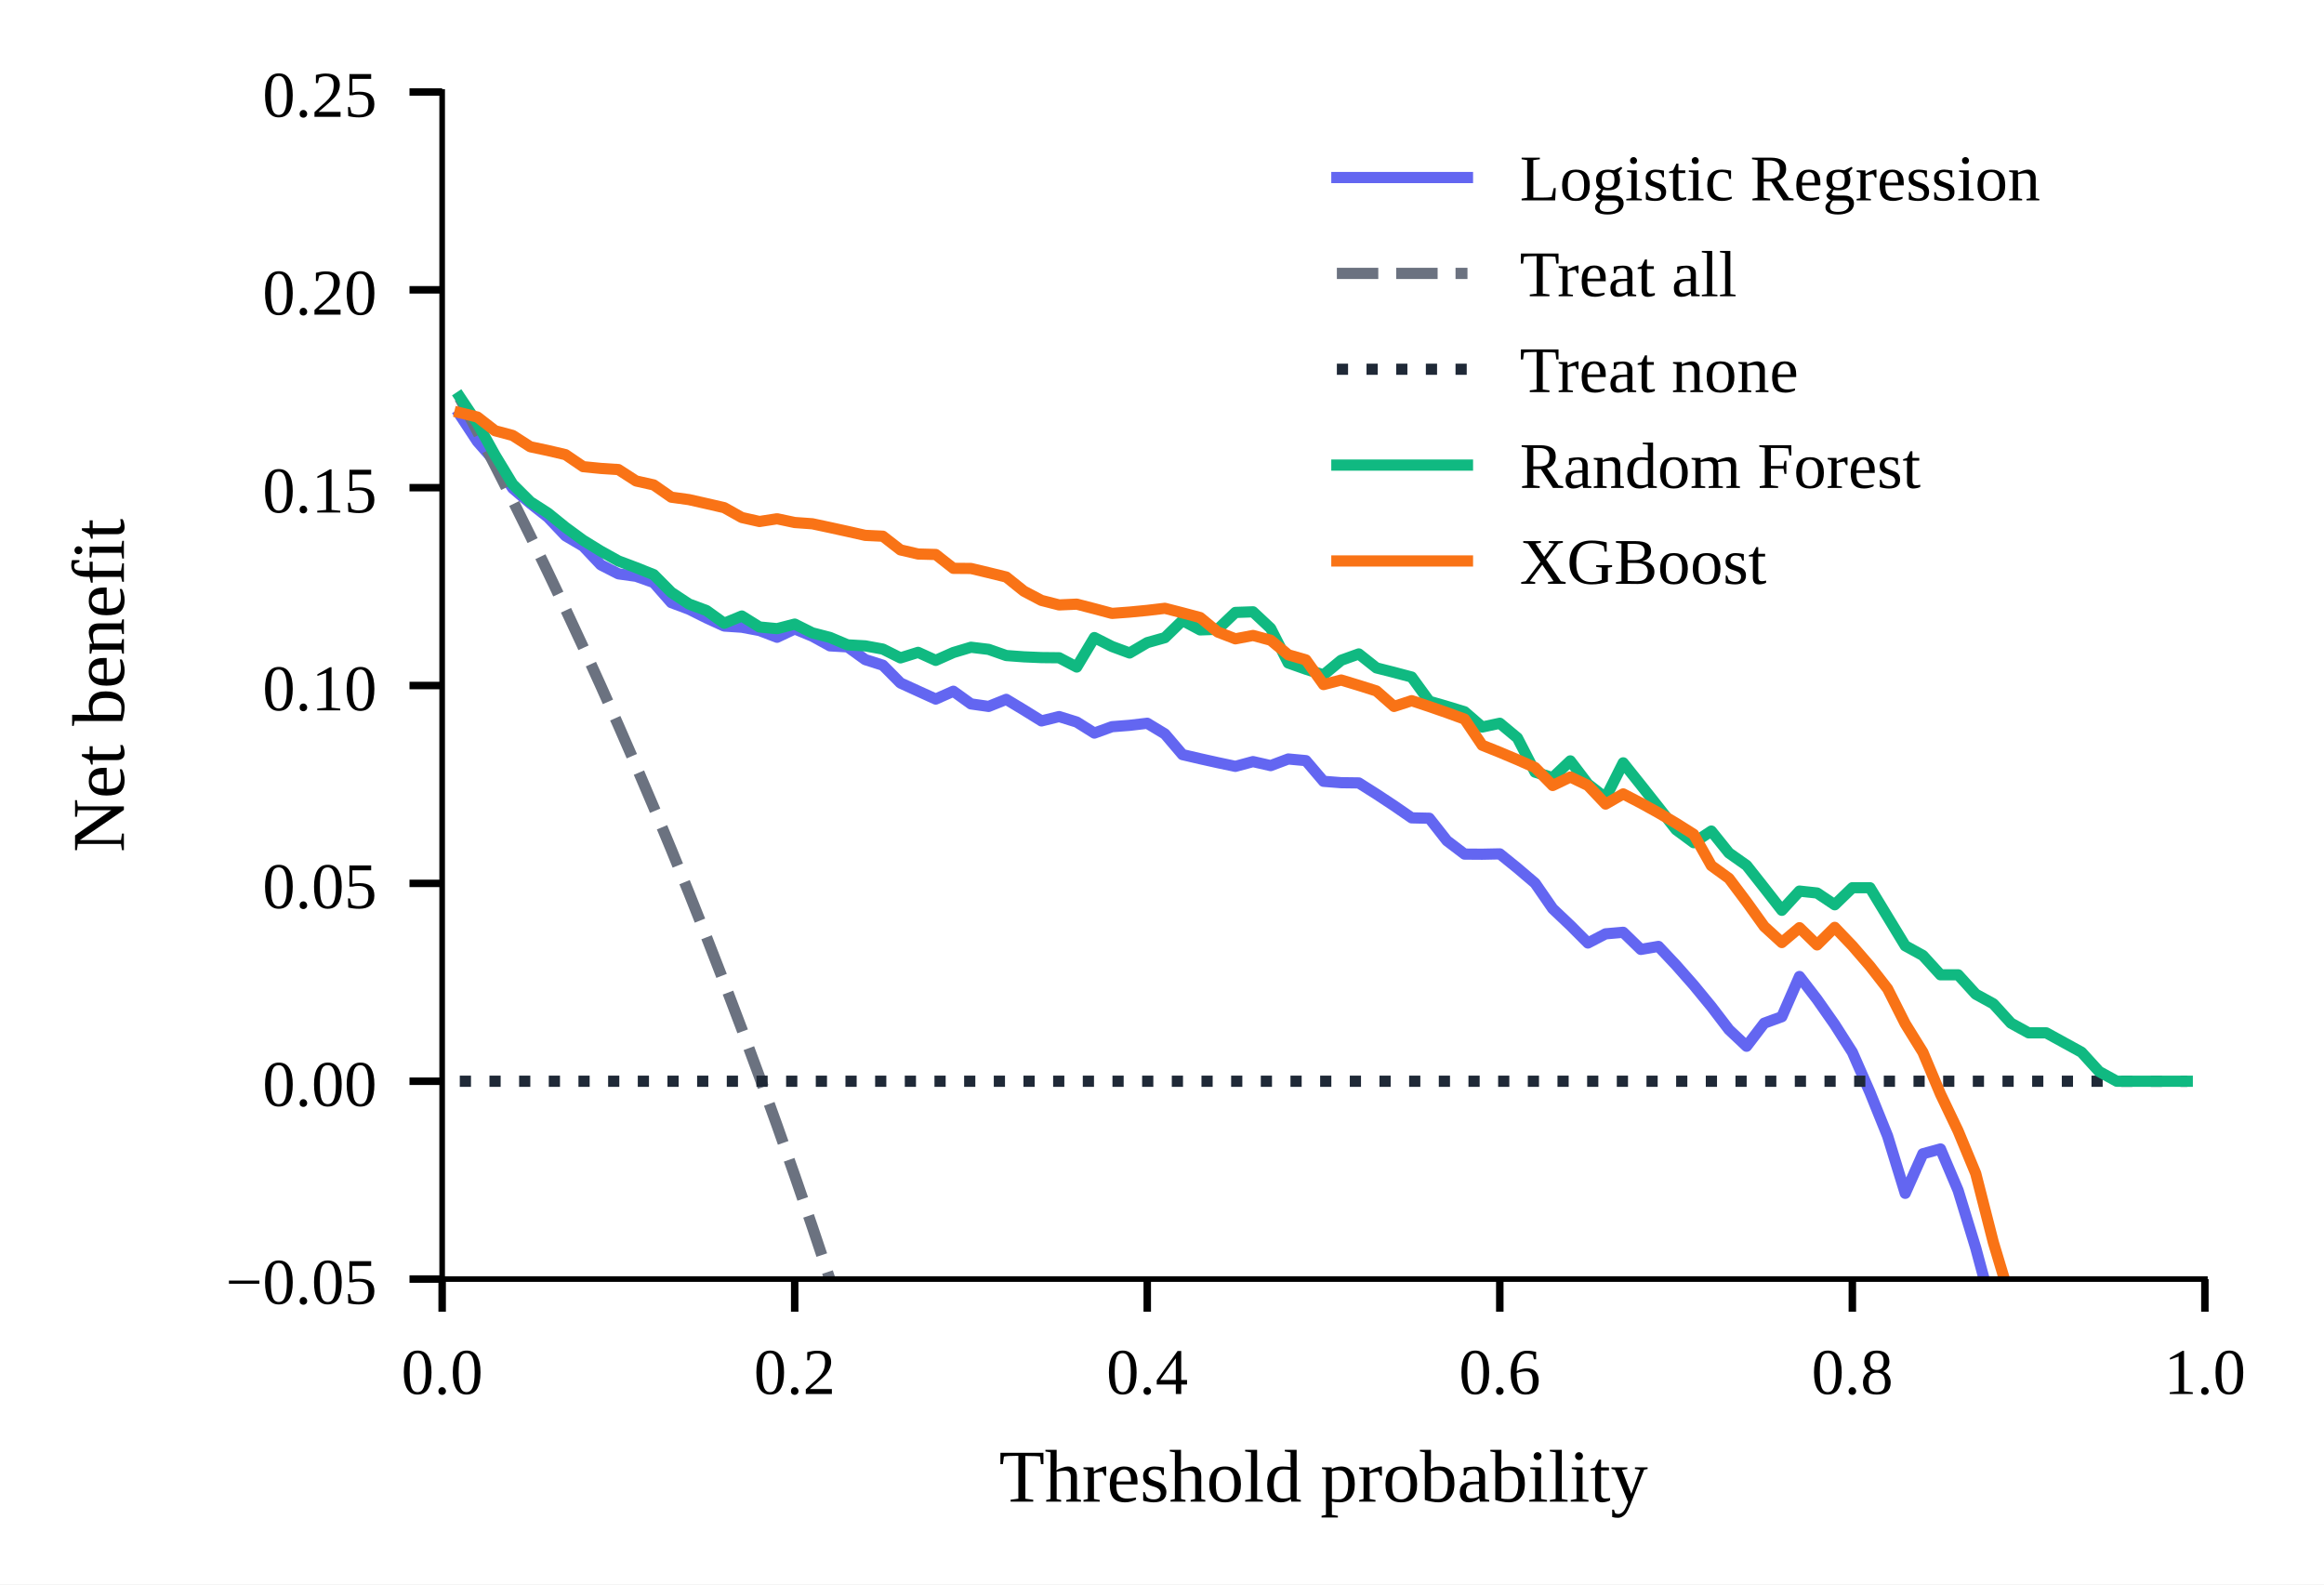
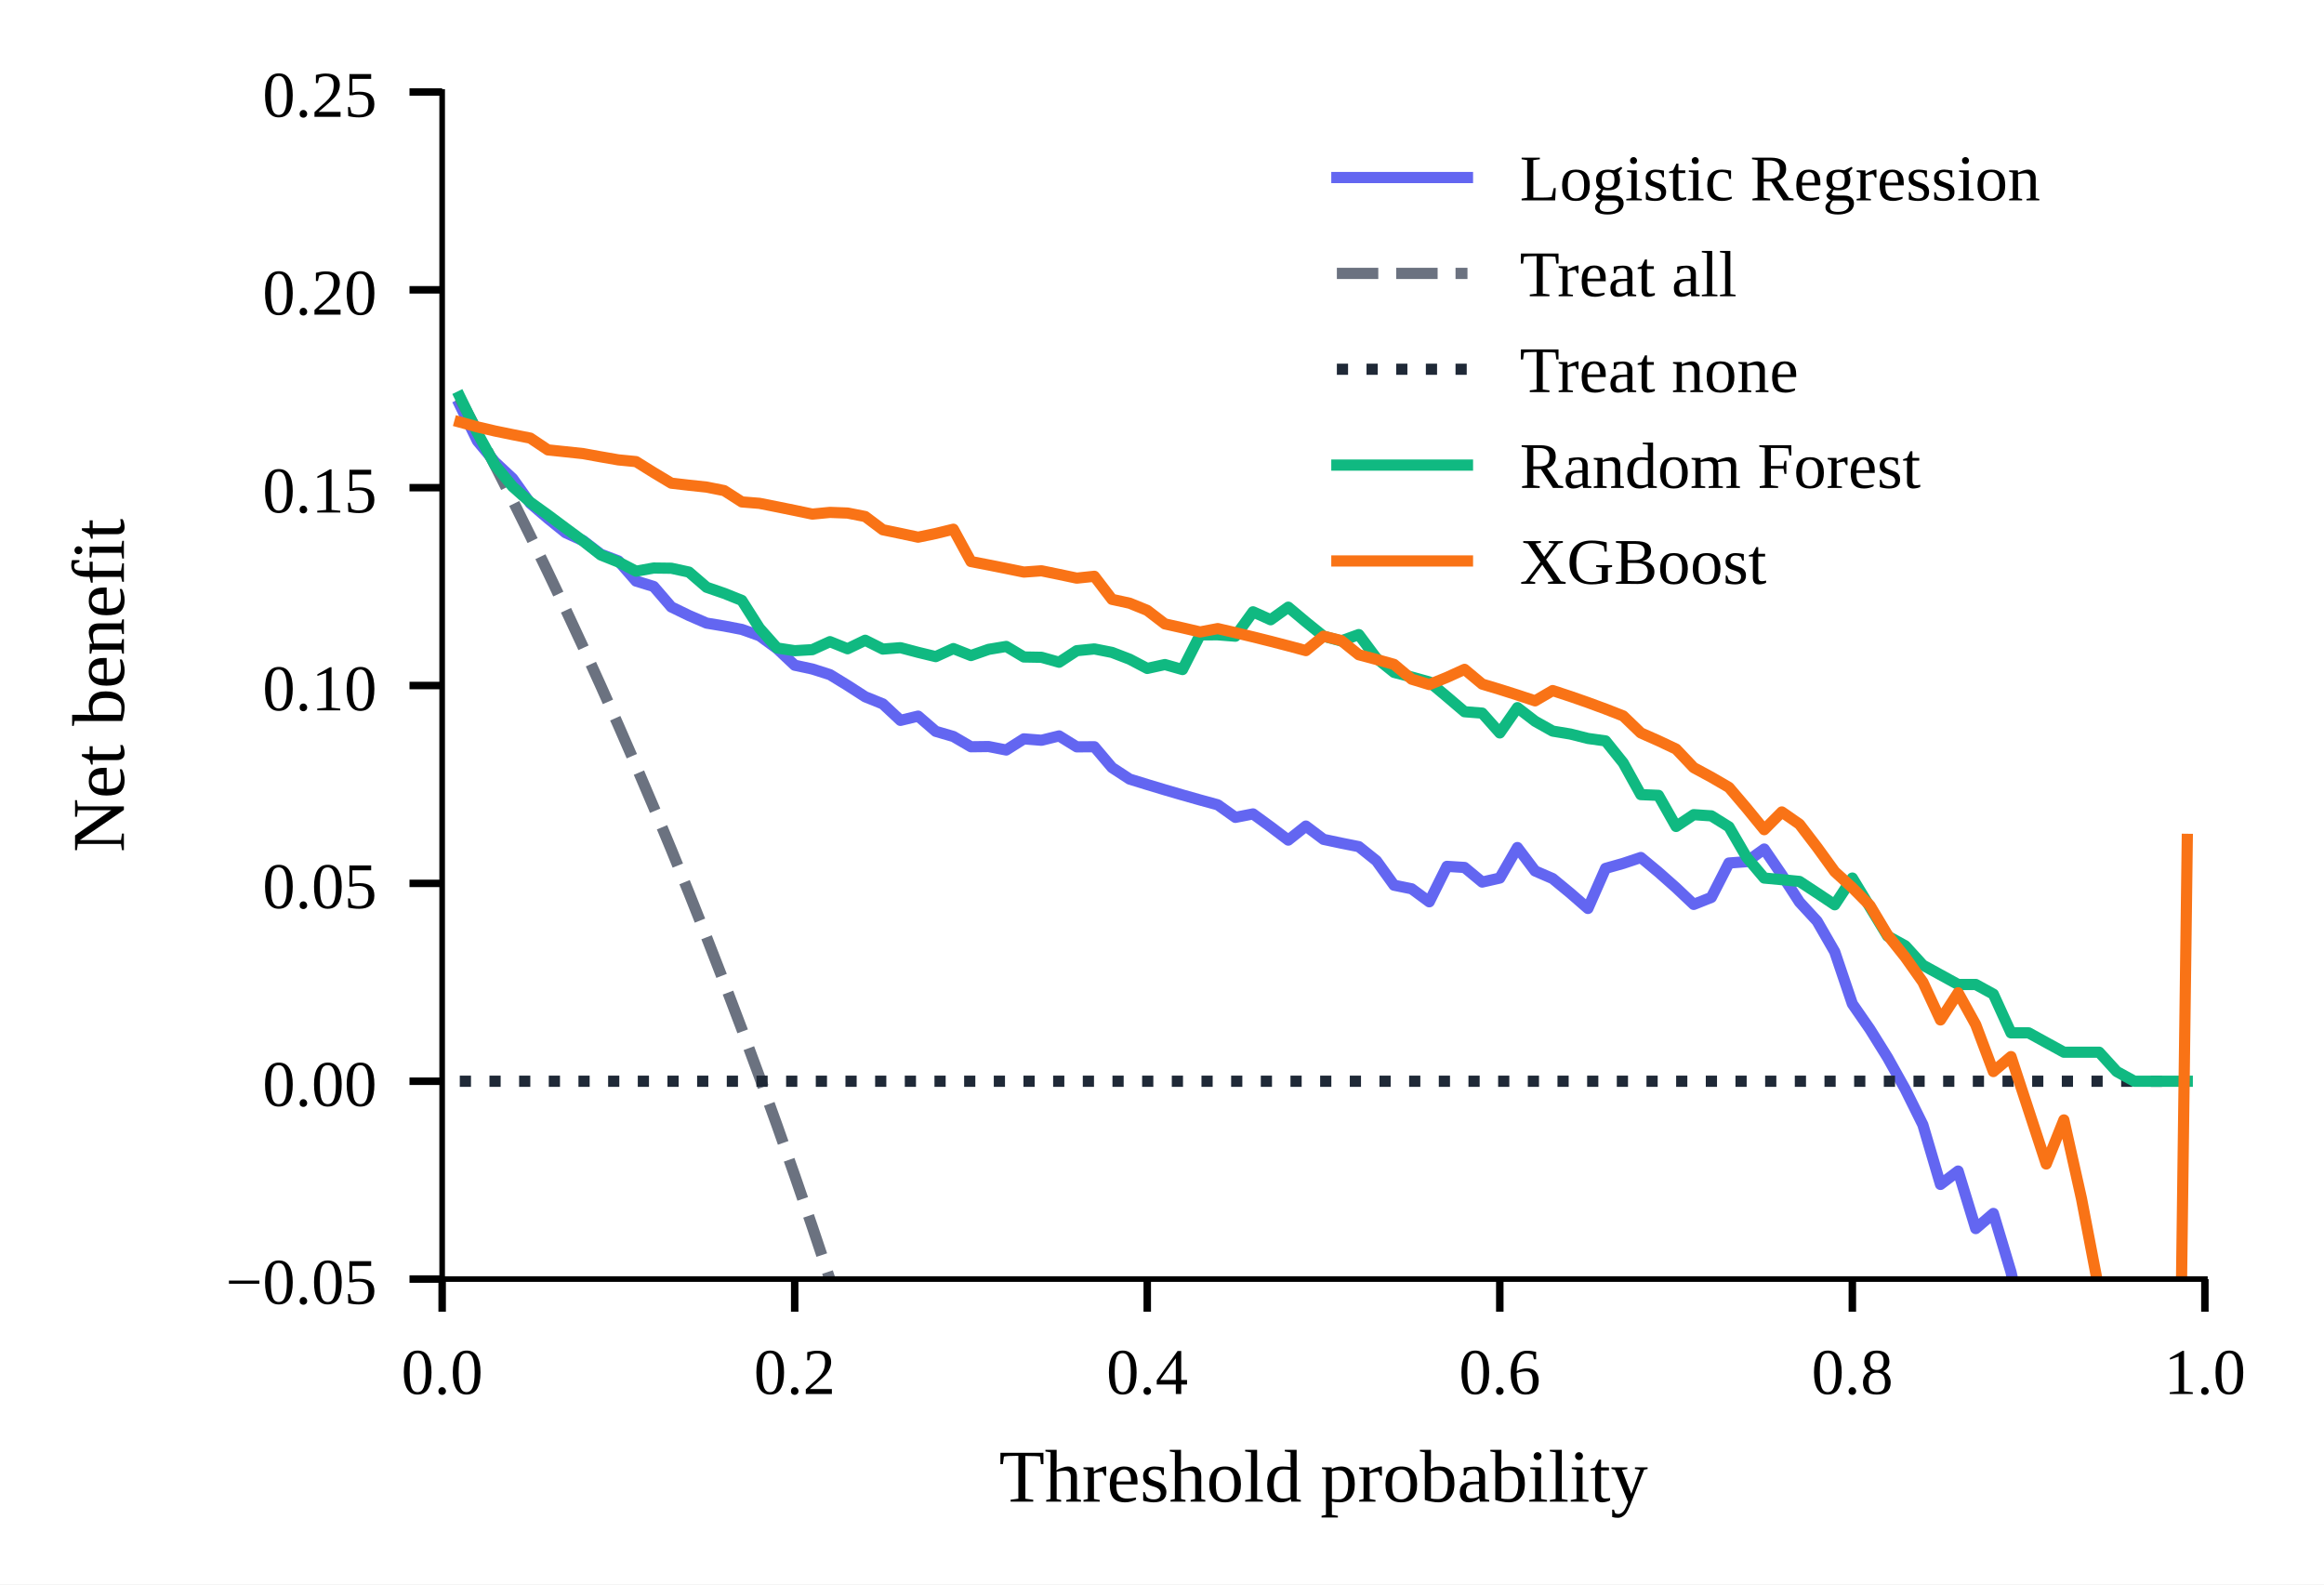
<svg xmlns="http://www.w3.org/2000/svg" xmlns:xlink="http://www.w3.org/1999/xlink" width="249.107pt" height="169.817pt" viewBox="0 0 249.107 169.817" version="1.1">
  <defs>
    <style type="text/css">*{stroke-linejoin: round; stroke-linecap: butt}</style>
  </defs>
  <g id="figure_1">
    <g id="patch_1">
      <path d="M 0 169.817  L 249.107 169.817  L 249.107 0  L 0 0  z " style="fill: #ffffff" />
    </g>
    <g id="axes_1">
      <g id="patch_2">
        <path d="M 47.394 137.099  L 236.34 137.099  L 236.34 9.859  L 47.394 9.859  z " style="fill: #ffffff" />
      </g>
      <g id="matplotlib.axis_1">
        <g id="xtick_1">
          <g id="line2d_1">
            <defs>
-               <path id="mda508b5b2d" d="M 0 0  L 0 3.5  " style="stroke: #000000; stroke-width: 0.8" />
+               <path id="m5c7f5a4530" d="M 0 0  L 0 3.5  " style="stroke: #000000; stroke-width: 0.8" />
            </defs>
            <g>
-               <use xlink:href="#mda508b5b2d" x="47.394" y="137.099" style="stroke: #000000; stroke-width: 0.8" />
+               <use xlink:href="#m5c7f5a4530" x="47.394" y="137.099" style="stroke: #000000; stroke-width: 0.8" />
            </g>
          </g>
          <g id="text_1">
            <text style="font-size: 7px; font-family: 'Liberation Serif'; text-anchor: middle" x="47.394" y="149.418" transform="rotate(-0 47.39422 149.4184)">0.0</text>
          </g>
        </g>
        <g id="xtick_2">
          <g id="line2d_2">
            <g>
-               <use xlink:href="#mda508b5b2d" x="85.183" y="137.099" style="stroke: #000000; stroke-width: 0.8" />
+               <use xlink:href="#m5c7f5a4530" x="85.183" y="137.099" style="stroke: #000000; stroke-width: 0.8" />
            </g>
          </g>
          <g id="text_2">
            <text style="font-size: 7px; font-family: 'Liberation Serif'; text-anchor: middle" x="85.183" y="149.418" transform="rotate(-0 85.18347 149.4184)">0.2</text>
          </g>
        </g>
        <g id="xtick_3">
          <g id="line2d_3">
            <g>
-               <use xlink:href="#mda508b5b2d" x="122.973" y="137.099" style="stroke: #000000; stroke-width: 0.8" />
+               <use xlink:href="#m5c7f5a4530" x="122.973" y="137.099" style="stroke: #000000; stroke-width: 0.8" />
            </g>
          </g>
          <g id="text_3">
            <text style="font-size: 7px; font-family: 'Liberation Serif'; text-anchor: middle" x="122.973" y="149.418" transform="rotate(-0 122.9727 149.4184)">0.4</text>
          </g>
        </g>
        <g id="xtick_4">
          <g id="line2d_4">
            <g>
-               <use xlink:href="#mda508b5b2d" x="160.762" y="137.099" style="stroke: #000000; stroke-width: 0.8" />
+               <use xlink:href="#m5c7f5a4530" x="160.762" y="137.099" style="stroke: #000000; stroke-width: 0.8" />
            </g>
          </g>
          <g id="text_4">
            <text style="font-size: 7px; font-family: 'Liberation Serif'; text-anchor: middle" x="160.762" y="149.418" transform="rotate(-0 160.762 149.4184)">0.6</text>
          </g>
        </g>
        <g id="xtick_5">
          <g id="line2d_5">
            <g>
-               <use xlink:href="#mda508b5b2d" x="198.551" y="137.099" style="stroke: #000000; stroke-width: 0.8" />
+               <use xlink:href="#m5c7f5a4530" x="198.551" y="137.099" style="stroke: #000000; stroke-width: 0.8" />
            </g>
          </g>
          <g id="text_5">
            <text style="font-size: 7px; font-family: 'Liberation Serif'; text-anchor: middle" x="198.551" y="149.418" transform="rotate(-0 198.5512 149.4184)">0.8</text>
          </g>
        </g>
        <g id="xtick_6">
          <g id="line2d_6">
            <g>
-               <use xlink:href="#mda508b5b2d" x="236.34" y="137.099" style="stroke: #000000; stroke-width: 0.8" />
+               <use xlink:href="#m5c7f5a4530" x="236.34" y="137.099" style="stroke: #000000; stroke-width: 0.8" />
            </g>
          </g>
          <g id="text_6">
            <text style="font-size: 7px; font-family: 'Liberation Serif'; text-anchor: middle" x="236.34" y="149.418" transform="rotate(-0 236.3405 149.4184)">1.0</text>
          </g>
        </g>
        <g id="text_7">
          <text style="font-size: 8px; font-family: 'Liberation Serif'; text-anchor: middle" x="141.867" y="160.953" transform="rotate(-0 141.8673 160.9529)">Threshold probability</text>
        </g>
      </g>
      <g id="matplotlib.axis_2">
        <g id="ytick_1">
          <g id="line2d_7">
            <defs>
-               <path id="mc02092c112" d="M 0 0  L -3.5 0  " style="stroke: #000000; stroke-width: 0.8" />
+               <path id="md945854841" d="M 0 0  L -3.5 0  " style="stroke: #000000; stroke-width: 0.8" />
            </defs>
            <g>
-               <use xlink:href="#mc02092c112" x="47.394" y="137.099" style="stroke: #000000; stroke-width: 0.8" />
+               <use xlink:href="#md945854841" x="47.394" y="137.099" style="stroke: #000000; stroke-width: 0.8" />
            </g>
          </g>
          <g id="text_8">
            <text style="font-size: 7px; font-family: 'Liberation Serif'; text-anchor: end" x="40.394" y="139.759" transform="rotate(-0 40.39422 139.7589)">−0.05</text>
          </g>
        </g>
        <g id="ytick_2">
          <g id="line2d_8">
            <g>
-               <use xlink:href="#mc02092c112" x="47.394" y="115.893" style="stroke: #000000; stroke-width: 0.8" />
+               <use xlink:href="#md945854841" x="47.394" y="115.893" style="stroke: #000000; stroke-width: 0.8" />
            </g>
          </g>
          <g id="text_9">
            <text style="font-size: 7px; font-family: 'Liberation Serif'; text-anchor: end" x="40.394" y="118.552" transform="rotate(-0 40.39422 118.5522)">0.00</text>
          </g>
        </g>
        <g id="ytick_3">
          <g id="line2d_9">
            <g>
-               <use xlink:href="#mc02092c112" x="47.394" y="94.686" style="stroke: #000000; stroke-width: 0.8" />
+               <use xlink:href="#md945854841" x="47.394" y="94.686" style="stroke: #000000; stroke-width: 0.8" />
            </g>
          </g>
          <g id="text_10">
            <text style="font-size: 7px; font-family: 'Liberation Serif'; text-anchor: end" x="40.394" y="97.346" transform="rotate(-0 40.39422 97.34557)">0.05</text>
          </g>
        </g>
        <g id="ytick_4">
          <g id="line2d_10">
            <g>
-               <use xlink:href="#mc02092c112" x="47.394" y="73.479" style="stroke: #000000; stroke-width: 0.8" />
+               <use xlink:href="#md945854841" x="47.394" y="73.479" style="stroke: #000000; stroke-width: 0.8" />
            </g>
          </g>
          <g id="text_11">
            <text style="font-size: 7px; font-family: 'Liberation Serif'; text-anchor: end" x="40.394" y="76.139" transform="rotate(-0 40.39422 76.13891)">0.10</text>
          </g>
        </g>
        <g id="ytick_5">
          <g id="line2d_11">
            <g>
-               <use xlink:href="#mc02092c112" x="47.394" y="52.273" style="stroke: #000000; stroke-width: 0.8" />
+               <use xlink:href="#md945854841" x="47.394" y="52.273" style="stroke: #000000; stroke-width: 0.8" />
            </g>
          </g>
          <g id="text_12">
            <text style="font-size: 7px; font-family: 'Liberation Serif'; text-anchor: end" x="40.394" y="54.932" transform="rotate(-0 40.39422 54.93224)">0.15</text>
          </g>
        </g>
        <g id="ytick_6">
          <g id="line2d_12">
            <g>
-               <use xlink:href="#mc02092c112" x="47.394" y="31.066" style="stroke: #000000; stroke-width: 0.8" />
+               <use xlink:href="#md945854841" x="47.394" y="31.066" style="stroke: #000000; stroke-width: 0.8" />
            </g>
          </g>
          <g id="text_13">
            <text style="font-size: 7px; font-family: 'Liberation Serif'; text-anchor: end" x="40.394" y="33.726" transform="rotate(-0 40.39422 33.72557)">0.20</text>
          </g>
        </g>
        <g id="ytick_7">
          <g id="line2d_13">
            <g>
-               <use xlink:href="#mc02092c112" x="47.394" y="9.859" style="stroke: #000000; stroke-width: 0.8" />
+               <use xlink:href="#md945854841" x="47.394" y="9.859" style="stroke: #000000; stroke-width: 0.8" />
            </g>
          </g>
          <g id="text_14">
            <text style="font-size: 7px; font-family: 'Liberation Serif'; text-anchor: end" x="40.394" y="12.519" transform="rotate(-0 40.39422 12.51891)">0.25</text>
          </g>
        </g>
        <g id="text_15">
          <text style="font-size: 8px; font-family: 'Liberation Serif'; text-anchor: middle" x="13.279" y="73.479" transform="rotate(-90 13.27875 73.47945)">Net benefit</text>
        </g>
      </g>
      <g id="line2d_14">
-         <path d="M 49.284 44.455  L 51.173 47.324  L 53.063 49.471  L 54.952 52.333  L 56.842 53.946  L 58.731 55.438  L 60.62 57.43  L 62.51 58.542  L 64.399 60.544  L 66.289 61.508  L 68.178 61.771  L 70.068 62.44  L 71.957 64.591  L 73.847 65.297  L 75.736 66.239  L 77.626 67.104  L 79.515 67.229  L 81.405 67.584  L 83.294 68.306  L 85.183 67.413  L 87.073 68.191  L 88.962 69.228  L 90.852 69.335  L 92.741 70.701  L 94.631 71.302  L 96.52 73.208  L 98.41 74.072  L 100.299 74.931  L 102.189 74.091  L 104.078 75.45  L 105.968 75.72  L 107.857 74.962  L 109.746 76.1  L 111.636 77.272  L 113.525 76.806  L 115.415 77.394  L 117.304 78.577  L 119.194 77.892  L 121.083 77.745  L 122.973 77.524  L 124.862 78.666  L 126.752 80.885  L 128.641 81.326  L 130.531 81.746  L 132.42 82.143  L 134.309 81.633  L 136.199 82.063  L 138.088 81.353  L 139.978 81.529  L 141.867 83.746  L 143.757 83.894  L 145.646 83.919  L 147.536 85.114  L 149.425 86.361  L 151.315 87.663  L 153.204 87.705  L 155.094 90.112  L 156.983 91.548  L 158.873 91.561  L 160.762 91.523  L 162.651 93.052  L 164.541 94.662  L 166.43 97.395  L 168.32 99.186  L 170.209 101.078  L 172.099 100.094  L 173.988 99.929  L 175.878 101.764  L 177.767 101.442  L 179.657 103.449  L 181.546 105.594  L 183.436 107.893  L 185.325 110.362  L 187.214 112.144  L 189.104 109.671  L 190.993 108.979  L 192.883 104.666  L 194.772 107.125  L 196.662 109.819  L 198.551 112.782  L 200.441 117.094  L 202.33 121.769  L 204.22 127.91  L 206.109 123.67  L 207.999 123.152  L 209.888 127.596  L 211.777 133.761  L 213.667 140.781  L 215.556 147.851  L 217.446 157.373  L 219.33 170.817  " clip-path="url(#pba7302a5cc)" style="fill: none; stroke: #6366f1; stroke-width: 1.2; stroke-linecap: square" />
+         <path d="M 49.284 43.397  L 51.173 47.26  L 53.063 49.535  L 54.952 51.296  L 56.842 53.946  L 58.731 55.57  L 60.62 57.096  L 62.51 57.956  L 64.399 59.405  L 66.289 60.125  L 68.178 62.283  L 70.068 62.864  L 71.957 65.056  L 73.847 65.972  L 75.736 66.788  L 77.626 67.104  L 79.515 67.466  L 81.405 68.14  L 83.294 69.522  L 85.183 71.302  L 87.073 71.709  L 88.962 72.312  L 90.852 73.47  L 92.741 74.686  L 94.631 75.45  L 96.52 77.215  L 98.41 76.757  L 100.299 78.388  L 102.189 78.941  L 104.078 80.042  L 105.968 80.019  L 107.857 80.391  L 109.746 79.195  L 111.636 79.346  L 113.525 78.88  L 115.415 80.051  L 117.304 80.042  L 119.194 82.274  L 121.083 83.508  L 122.973 84.091  L 124.862 84.66  L 126.752 85.212  L 128.641 85.747  L 130.531 86.264  L 132.42 87.611  L 134.309 87.241  L 136.199 88.618  L 138.088 90.048  L 139.978 88.544  L 141.867 89.968  L 143.757 90.37  L 145.646 90.746  L 147.536 92.262  L 149.425 94.882  L 151.315 95.268  L 153.204 96.661  L 155.094 92.862  L 156.983 92.98  L 158.873 94.546  L 160.762 94.116  L 162.651 90.845  L 164.541 93.352  L 166.43 94.172  L 168.32 95.729  L 170.209 97.375  L 172.099 93.079  L 173.988 92.545  L 175.878 91.912  L 177.767 93.48  L 179.657 95.153  L 181.546 96.941  L 183.436 96.19  L 185.325 92.503  L 187.214 92.361  L 189.104 91.005  L 190.993 93.77  L 192.883 96.686  L 194.772 98.735  L 196.662 102.017  L 198.551 107.597  L 200.441 110.326  L 202.33 113.358  L 204.22 116.747  L 206.109 120.559  L 207.999 126.954  L 209.888 125.522  L 211.777 131.687  L 213.667 130.065  L 215.556 136.35  L 217.446 144.929  L 219.335 155.184  L 221.225 167.743  L 221.549 170.817  " clip-path="url(#p6179fdee61)" style="fill: none; stroke: #6366f1; stroke-width: 1.2; stroke-linecap: square" />
      </g>
      <g id="line2d_15">
-         <path d="M 49.284 42.664  L 51.173 46.244  L 53.063 49.899  L 54.952 53.63  L 56.842 57.439  L 58.731 61.329  L 60.62 65.303  L 62.51 69.363  L 64.399 73.513  L 66.289 77.754  L 68.178 82.091  L 70.068 86.527  L 71.957 91.064  L 73.847 95.707  L 75.736 100.46  L 77.626 105.325  L 79.515 110.308  L 81.405 115.412  L 83.294 120.643  L 85.183 126.004  L 87.073 131.5  L 88.962 137.138  L 90.852 142.922  L 92.741 148.858  L 94.631 154.953  L 96.52 161.213  L 98.41 167.643  L 99.317 170.817  " clip-path="url(#pba7302a5cc)" style="fill: none; stroke-dasharray: 4.44,1.92; stroke-dashoffset: 0; stroke: #6b7280; stroke-width: 1.2" />
+         <path d="M 49.284 42.664  L 51.173 46.244  L 53.063 49.899  L 54.952 53.63  L 56.842 57.439  L 58.731 61.329  L 60.62 65.303  L 62.51 69.363  L 64.399 73.513  L 66.289 77.754  L 68.178 82.091  L 70.068 86.527  L 71.957 91.064  L 73.847 95.707  L 75.736 100.46  L 77.626 105.325  L 79.515 110.308  L 81.405 115.412  L 83.294 120.643  L 85.183 126.004  L 87.073 131.5  L 88.962 137.138  L 90.852 142.922  L 92.741 148.858  L 94.631 154.953  L 96.52 161.213  L 98.41 167.643  L 99.317 170.817  " clip-path="url(#p6179fdee61)" style="fill: none; stroke-dasharray: 4.44,1.92; stroke-dashoffset: 0; stroke: #6b7280; stroke-width: 1.2" />
      </g>
      <g id="line2d_16">
-         <path d="M 49.284 115.893  L 51.173 115.893  L 53.063 115.893  L 54.952 115.893  L 56.842 115.893  L 58.731 115.893  L 60.62 115.893  L 62.51 115.893  L 64.399 115.893  L 66.289 115.893  L 68.178 115.893  L 70.068 115.893  L 71.957 115.893  L 73.847 115.893  L 75.736 115.893  L 77.626 115.893  L 79.515 115.893  L 81.405 115.893  L 83.294 115.893  L 85.183 115.893  L 87.073 115.893  L 88.962 115.893  L 90.852 115.893  L 92.741 115.893  L 94.631 115.893  L 96.52 115.893  L 98.41 115.893  L 100.299 115.893  L 102.189 115.893  L 104.078 115.893  L 105.968 115.893  L 107.857 115.893  L 109.746 115.893  L 111.636 115.893  L 113.525 115.893  L 115.415 115.893  L 117.304 115.893  L 119.194 115.893  L 121.083 115.893  L 122.973 115.893  L 124.862 115.893  L 126.752 115.893  L 128.641 115.893  L 130.531 115.893  L 132.42 115.893  L 134.309 115.893  L 136.199 115.893  L 138.088 115.893  L 139.978 115.893  L 141.867 115.893  L 143.757 115.893  L 145.646 115.893  L 147.536 115.893  L 149.425 115.893  L 151.315 115.893  L 153.204 115.893  L 155.094 115.893  L 156.983 115.893  L 158.873 115.893  L 160.762 115.893  L 162.651 115.893  L 164.541 115.893  L 166.43 115.893  L 168.32 115.893  L 170.209 115.893  L 172.099 115.893  L 173.988 115.893  L 175.878 115.893  L 177.767 115.893  L 179.657 115.893  L 181.546 115.893  L 183.436 115.893  L 185.325 115.893  L 187.214 115.893  L 189.104 115.893  L 190.993 115.893  L 192.883 115.893  L 194.772 115.893  L 196.662 115.893  L 198.551 115.893  L 200.441 115.893  L 202.33 115.893  L 204.22 115.893  L 206.109 115.893  L 207.999 115.893  L 209.888 115.893  L 211.777 115.893  L 213.667 115.893  L 215.556 115.893  L 217.446 115.893  L 219.335 115.893  L 221.225 115.893  L 223.114 115.893  L 225.004 115.893  L 226.893 115.893  L 228.783 115.893  L 230.672 115.893  L 232.562 115.893  L 234.451 115.893  " clip-path="url(#pba7302a5cc)" style="fill: none; stroke-dasharray: 1.2,1.98; stroke-dashoffset: 0; stroke: #1f2937; stroke-width: 1.2" />
+         <path d="M 49.284 115.893  L 51.173 115.893  L 53.063 115.893  L 54.952 115.893  L 56.842 115.893  L 58.731 115.893  L 60.62 115.893  L 62.51 115.893  L 64.399 115.893  L 66.289 115.893  L 68.178 115.893  L 70.068 115.893  L 71.957 115.893  L 73.847 115.893  L 75.736 115.893  L 77.626 115.893  L 79.515 115.893  L 81.405 115.893  L 83.294 115.893  L 85.183 115.893  L 87.073 115.893  L 88.962 115.893  L 90.852 115.893  L 92.741 115.893  L 94.631 115.893  L 96.52 115.893  L 98.41 115.893  L 100.299 115.893  L 102.189 115.893  L 104.078 115.893  L 105.968 115.893  L 107.857 115.893  L 109.746 115.893  L 111.636 115.893  L 113.525 115.893  L 115.415 115.893  L 117.304 115.893  L 119.194 115.893  L 121.083 115.893  L 122.973 115.893  L 124.862 115.893  L 126.752 115.893  L 128.641 115.893  L 130.531 115.893  L 132.42 115.893  L 134.309 115.893  L 136.199 115.893  L 138.088 115.893  L 139.978 115.893  L 141.867 115.893  L 143.757 115.893  L 145.646 115.893  L 147.536 115.893  L 149.425 115.893  L 151.315 115.893  L 153.204 115.893  L 155.094 115.893  L 156.983 115.893  L 158.873 115.893  L 160.762 115.893  L 162.651 115.893  L 164.541 115.893  L 166.43 115.893  L 168.32 115.893  L 170.209 115.893  L 172.099 115.893  L 173.988 115.893  L 175.878 115.893  L 177.767 115.893  L 179.657 115.893  L 181.546 115.893  L 183.436 115.893  L 185.325 115.893  L 187.214 115.893  L 189.104 115.893  L 190.993 115.893  L 192.883 115.893  L 194.772 115.893  L 196.662 115.893  L 198.551 115.893  L 200.441 115.893  L 202.33 115.893  L 204.22 115.893  L 206.109 115.893  L 207.999 115.893  L 209.888 115.893  L 211.777 115.893  L 213.667 115.893  L 215.556 115.893  L 217.446 115.893  L 219.335 115.893  L 221.225 115.893  L 223.114 115.893  L 225.004 115.893  L 226.893 115.893  L 228.783 115.893  L 230.672 115.893  L 232.562 115.893  L 234.451 115.893  " clip-path="url(#p6179fdee61)" style="fill: none; stroke-dasharray: 1.2,1.98; stroke-dashoffset: 0; stroke: #1f2937; stroke-width: 1.2" />
      </g>
      <g id="line2d_17">
-         <path d="M 49.284 42.549  L 51.173 45.377  L 53.063 48.787  L 54.952 51.901  L 56.842 53.782  L 58.731 54.997  L 60.62 56.527  L 62.51 57.911  L 64.399 59.074  L 66.289 60.125  L 68.178 60.839  L 70.068 61.592  L 71.957 63.494  L 73.847 64.742  L 75.736 65.446  L 77.626 66.808  L 79.515 66.029  L 81.405 67.204  L 83.294 67.384  L 85.183 66.894  L 87.073 67.836  L 88.962 68.324  L 90.852 69.12  L 92.741 69.228  L 94.631 69.573  L 96.52 70.517  L 98.41 69.924  L 100.299 70.783  L 102.189 69.943  L 104.078 69.376  L 105.968 69.603  L 107.857 70.265  L 109.746 70.404  L 111.636 70.485  L 113.525 70.504  L 115.415 71.496  L 117.304 68.339  L 119.194 69.295  L 121.083 69.993  L 122.973 68.882  L 124.862 68.349  L 126.752 66.51  L 128.641 67.518  L 130.531 67.45  L 132.42 65.645  L 134.309 65.579  L 136.199 67.349  L 138.088 71.062  L 139.978 71.729  L 141.867 72.339  L 143.757 70.773  L 145.646 70.092  L 147.536 71.589  L 149.425 72.068  L 151.315 72.569  L 153.204 75.167  L 155.094 75.715  L 156.983 76.289  L 158.873 77.928  L 160.762 77.524  L 162.651 79.093  L 164.541 82.763  L 166.43 83.353  L 168.32 81.557  L 170.209 84.042  L 172.099 85.515  L 173.988 81.766  L 175.878 84.135  L 177.767 86.522  L 179.657 88.931  L 181.546 90.325  L 183.436 89.079  L 185.325 91.427  L 187.214 92.76  L 189.104 95.153  L 190.993 97.572  L 192.883 95.513  L 194.772 95.718  L 196.662 96.98  L 198.551 95.153  L 200.441 95.153  L 202.33 98.264  L 204.22 101.375  L 206.109 102.412  L 207.999 104.486  L 209.888 104.486  L 211.777 106.56  L 213.667 107.597  L 215.556 109.671  L 217.446 110.708  L 219.335 110.708  L 221.225 111.745  L 223.114 112.782  L 225.004 114.856  L 226.893 115.893  L 228.783 115.893  L 230.672 115.893  L 232.562 115.893  L 234.451 115.893  " clip-path="url(#pba7302a5cc)" style="fill: none; stroke: #10b981; stroke-width: 1.2; stroke-linecap: square" />
+         <path d="M 49.284 42.507  L 51.173 46.393  L 53.063 49.856  L 54.952 52.16  L 56.842 53.836  L 58.731 55.195  L 60.62 56.605  L 62.51 58.001  L 64.399 59.484  L 66.289 60.24  L 68.178 61.223  L 70.068 60.885  L 71.957 60.908  L 73.847 61.318  L 75.736 62.945  L 77.626 63.598  L 79.515 64.355  L 81.405 67.331  L 83.294 69.458  L 85.183 69.746  L 87.073 69.635  L 88.962 68.776  L 90.852 69.538  L 92.741 68.627  L 94.631 69.573  L 96.52 69.424  L 98.41 69.924  L 100.299 70.38  L 102.189 69.52  L 104.078 70.265  L 105.968 69.603  L 107.857 69.289  L 109.746 70.42  L 111.636 70.453  L 113.525 70.983  L 115.415 69.746  L 117.304 69.557  L 119.194 69.93  L 121.083 70.656  L 122.973 71.647  L 124.862 71.231  L 126.752 71.767  L 128.641 68.045  L 130.531 68.043  L 132.42 68.191  L 134.309 65.579  L 136.199 66.43  L 138.088 65.08  L 139.978 66.666  L 141.867 68.191  L 143.757 68.699  L 145.646 68.018  L 147.536 70.552  L 149.425 72.068  L 151.315 72.569  L 153.204 73.093  L 155.094 74.678  L 156.983 76.289  L 158.873 76.436  L 160.762 78.561  L 162.651 75.849  L 164.541 77.305  L 166.43 78.365  L 168.32 78.676  L 170.209 79.153  L 172.099 79.415  L 173.988 81.766  L 175.878 85.172  L 177.767 85.251  L 179.657 88.585  L 181.546 87.322  L 183.436 87.449  L 185.325 88.624  L 187.214 91.882  L 189.104 94.116  L 190.993 94.289  L 192.883 94.476  L 194.772 95.718  L 196.662 96.98  L 198.551 94.116  L 200.441 97.227  L 202.33 100.338  L 204.22 101.375  L 206.109 103.449  L 207.999 104.486  L 209.888 105.523  L 211.777 105.523  L 213.667 106.56  L 215.556 110.708  L 217.446 110.708  L 219.335 111.745  L 221.225 112.782  L 223.114 112.782  L 225.004 112.782  L 226.893 114.856  L 228.783 115.893  L 230.672 115.893  L 232.562 115.893  L 234.451 115.893  " clip-path="url(#p6179fdee61)" style="fill: none; stroke: #10b981; stroke-width: 1.2; stroke-linecap: square" />
      </g>
      <g id="line2d_18">
-         <path d="M 49.284 44.235  L 51.173 44.7  L 53.063 46.168  L 54.952 46.673  L 56.842 47.887  L 58.731 48.289  L 60.62 48.733  L 62.51 50.021  L 64.399 50.208  L 66.289 50.331  L 68.178 51.552  L 70.068 51.976  L 71.957 53.291  L 73.847 53.552  L 75.736 53.978  L 77.626 54.413  L 79.515 55.472  L 81.405 55.898  L 83.294 55.606  L 85.183 56.006  L 87.073 56.141  L 88.962 56.544  L 90.852 56.959  L 92.741 57.384  L 94.631 57.475  L 96.52 58.942  L 98.41 59.383  L 100.299 59.434  L 102.189 60.917  L 104.078 60.932  L 105.968 61.383  L 107.857 61.847  L 109.746 63.362  L 111.636 64.357  L 113.525 64.84  L 115.415 64.756  L 117.304 65.244  L 119.194 65.749  L 121.083 65.607  L 122.973 65.425  L 124.862 65.203  L 126.752 65.688  L 128.641 66.19  L 130.531 67.746  L 132.42 68.474  L 134.309 68.114  L 136.199 68.621  L 138.088 70.185  L 139.978 70.732  L 141.867 73.376  L 143.757 72.889  L 145.646 73.462  L 147.536 74.06  L 149.425 75.72  L 151.315 75.104  L 153.204 75.733  L 155.094 76.39  L 156.983 77.079  L 158.873 79.876  L 160.762 80.635  L 162.651 81.432  L 164.541 82.272  L 166.43 84.194  L 168.32 83.285  L 170.209 84.19  L 172.099 86.186  L 173.988 85.097  L 175.878 86.079  L 177.767 87.124  L 179.657 88.239  L 181.546 89.431  L 183.436 92.782  L 185.325 94.154  L 187.214 96.668  L 189.104 99.301  L 190.993 101.029  L 192.883 99.436  L 194.772 101.281  L 196.662 99.4  L 198.551 101.375  L 200.441 103.558  L 202.33 105.984  L 204.22 109.732  L 206.109 112.782  L 207.999 117.275  L 209.888 121.226  L 211.777 125.784  L 213.667 133.176  L 215.556 139.461  L 217.446 138.707  L 219.335 146.772  L 221.225 157.891  L 223.109 170.817  " clip-path="url(#pba7302a5cc)" style="fill: none; stroke: #f97316; stroke-width: 1.2; stroke-linecap: square" />
+         <path d="M 49.284 45.241  L 51.173 45.758  L 53.063 46.2  L 54.952 46.587  L 56.842 46.96  L 58.731 48.223  L 60.62 48.421  L 62.51 48.623  L 64.399 48.966  L 66.289 49.294  L 68.178 49.478  L 70.068 50.656  L 71.957 51.789  L 73.847 52.009  L 75.736 52.209  L 77.626 52.586  L 79.515 53.798  L 81.405 53.951  L 83.294 54.326  L 85.183 54.71  L 87.073 55.104  L 88.962 54.922  L 90.852 54.993  L 92.741 55.365  L 94.631 56.784  L 96.52 57.176  L 98.41 57.579  L 100.299 57.187  L 102.189 56.725  L 104.078 60.191  L 105.968 60.556  L 107.857 60.932  L 109.746 61.319  L 111.636 61.183  L 113.525 61.57  L 115.415 61.969  L 117.304 61.771  L 119.194 64.243  L 121.083 64.655  L 122.973 65.425  L 124.862 66.873  L 126.752 67.297  L 128.641 67.736  L 130.531 67.376  L 132.42 67.814  L 134.309 68.268  L 136.199 68.739  L 138.088 69.228  L 139.978 69.736  L 141.867 68.191  L 143.757 68.656  L 145.646 70.178  L 147.536 70.684  L 149.425 71.212  L 151.315 72.8  L 153.204 73.376  L 155.094 72.604  L 156.983 71.746  L 158.873 73.325  L 160.762 73.894  L 162.651 74.493  L 164.541 75.122  L 166.43 74.02  L 168.32 74.643  L 170.209 75.302  L 172.099 75.999  L 173.988 76.738  L 175.878 78.561  L 177.767 79.397  L 179.657 80.289  L 181.546 82.28  L 183.436 83.301  L 185.325 84.399  L 187.214 86.617  L 189.104 88.931  L 190.993 87.03  L 192.883 88.345  L 194.772 90.816  L 196.662 93.424  L 198.551 95.153  L 200.441 97.063  L 202.33 100.223  L 204.22 102.595  L 206.109 105.264  L 207.999 109.325  L 209.888 106.412  L 211.777 109.83  L 213.667 114.856  L 215.556 113.253  L 217.446 119.004  L 219.335 124.765  L 221.225 120.041  L 223.114 128.485  L 225.004 138.361  L 226.893 152.188  L 228.369 170.817  M 233.399 170.817  L 234.451 89.968  " clip-path="url(#p6179fdee61)" style="fill: none; stroke: #f97316; stroke-width: 1.2; stroke-linecap: square" />
      </g>
      <g id="patch_3">
        <path d="M 47.394 137.099  L 47.394 9.859  " style="fill: none; stroke: #000000; stroke-width: 0.6; stroke-linejoin: miter; stroke-linecap: square" />
      </g>
      <g id="patch_4">
        <path d="M 47.394 137.099  L 236.34 137.099  " style="fill: none; stroke: #000000; stroke-width: 0.6; stroke-linejoin: miter; stroke-linecap: square" />
      </g>
      <g id="legend_1">
        <g id="line2d_19">
          <path d="M 143.297 19.028  L 150.297 19.028  L 157.297 19.028  " style="fill: none; stroke: #6366f1; stroke-width: 1.2; stroke-linecap: square" />
        </g>
        <g id="text_16">
          <text style="font-size: 7px; font-family: 'Liberation Serif'; text-anchor: start" x="162.897" y="21.478" transform="rotate(-0 162.8973 21.47836)">Logistic Regression</text>
        </g>
        <g id="line2d_20">
          <path d="M 143.297 29.303  L 150.297 29.303  L 157.297 29.303  " style="fill: none; stroke-dasharray: 4.44,1.92; stroke-dashoffset: 0; stroke: #6b7280; stroke-width: 1.2" />
        </g>
        <g id="text_17">
          <text style="font-size: 7px; font-family: 'Liberation Serif'; text-anchor: start" x="162.897" y="31.753" transform="rotate(-0 162.8973 31.75305)">Treat all</text>
        </g>
        <g id="line2d_21">
          <path d="M 143.297 39.578  L 150.297 39.578  L 157.297 39.578  " style="fill: none; stroke-dasharray: 1.2,1.98; stroke-dashoffset: 0; stroke: #1f2937; stroke-width: 1.2" />
        </g>
        <g id="text_18">
          <text style="font-size: 7px; font-family: 'Liberation Serif'; text-anchor: start" x="162.897" y="42.028" transform="rotate(-0 162.8973 42.02773)">Treat none</text>
        </g>
        <g id="line2d_22">
          <path d="M 143.297 49.852  L 150.297 49.852  L 157.297 49.852  " style="fill: none; stroke: #10b981; stroke-width: 1.2; stroke-linecap: square" />
        </g>
        <g id="text_19">
          <text style="font-size: 7px; font-family: 'Liberation Serif'; text-anchor: start" x="162.897" y="52.302" transform="rotate(-0 162.8973 52.30242)">Random Forest</text>
        </g>
        <g id="line2d_23">
          <path d="M 143.297 60.127  L 150.297 60.127  L 157.297 60.127  " style="fill: none; stroke: #f97316; stroke-width: 1.2; stroke-linecap: square" />
        </g>
        <g id="text_20">
          <text style="font-size: 7px; font-family: 'Liberation Serif'; text-anchor: start" x="162.897" y="62.577" transform="rotate(-0 162.8973 62.57711)">XGBoost</text>
        </g>
      </g>
    </g>
  </g>
  <defs>
-     <clipPath id="pba7302a5cc">
+     <clipPath id="p6179fdee61">
      <rect x="47.394" y="9.859" width="188.946" height="127.24" />
    </clipPath>
  </defs>
</svg>
